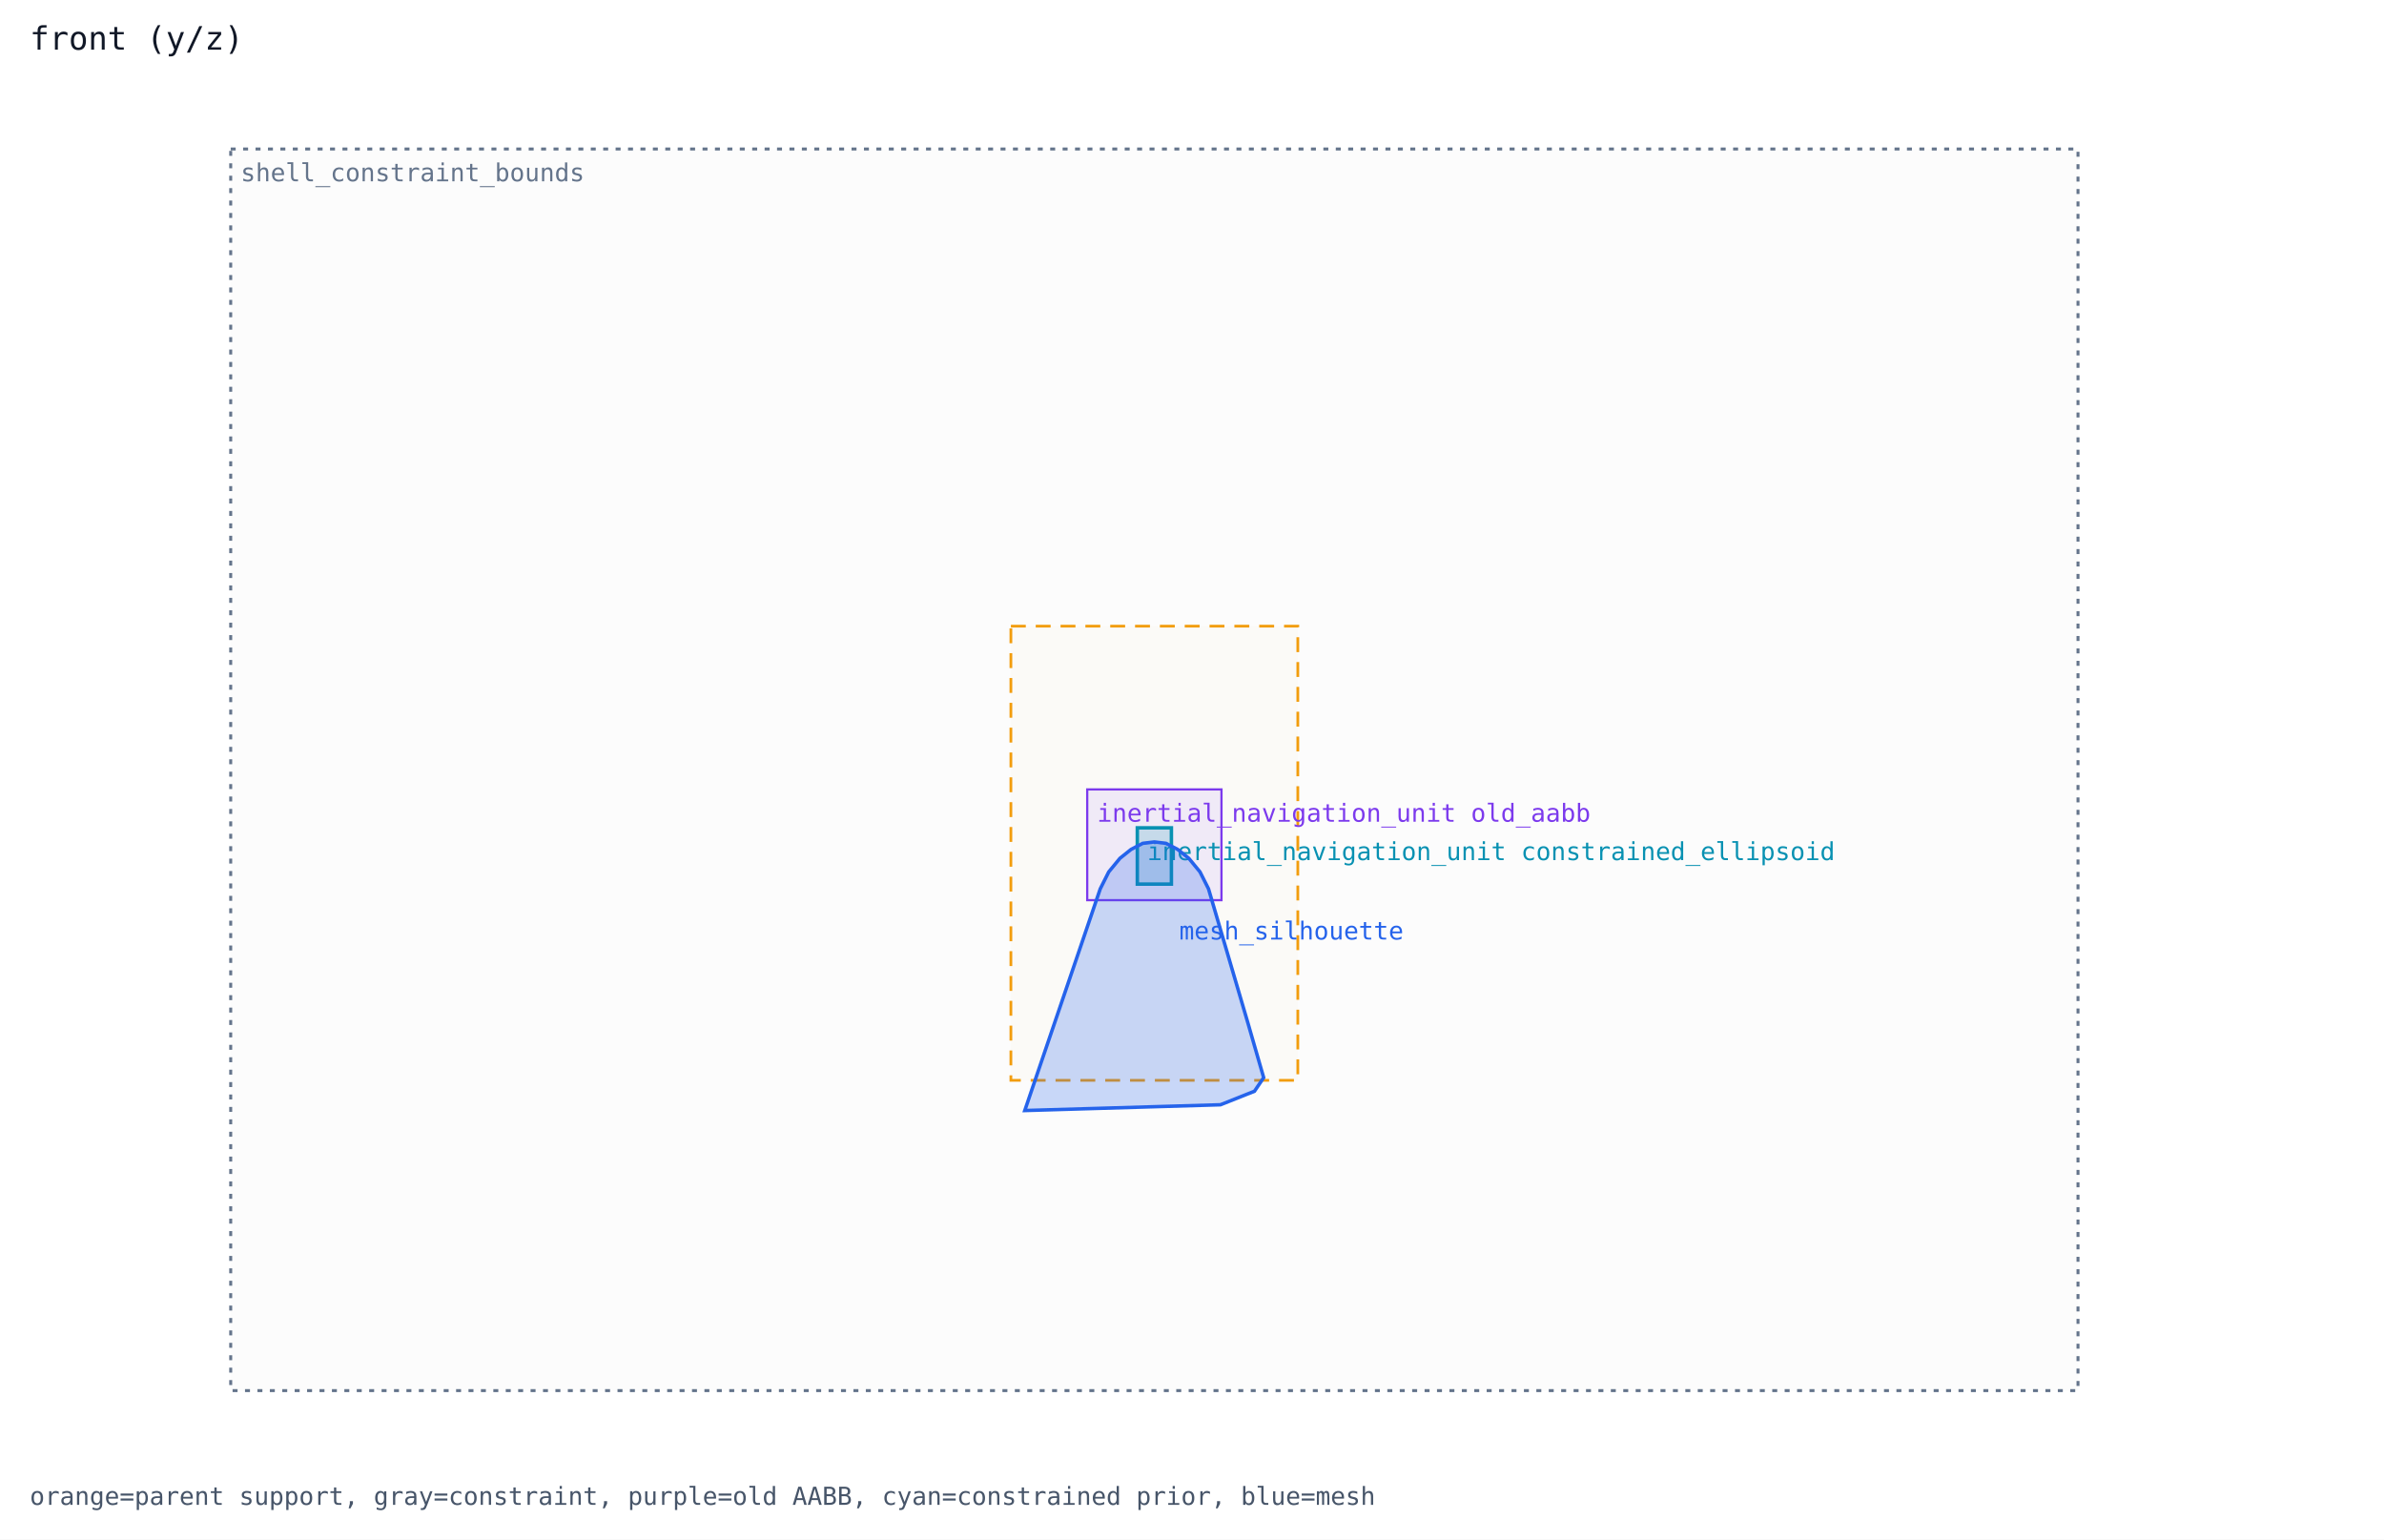
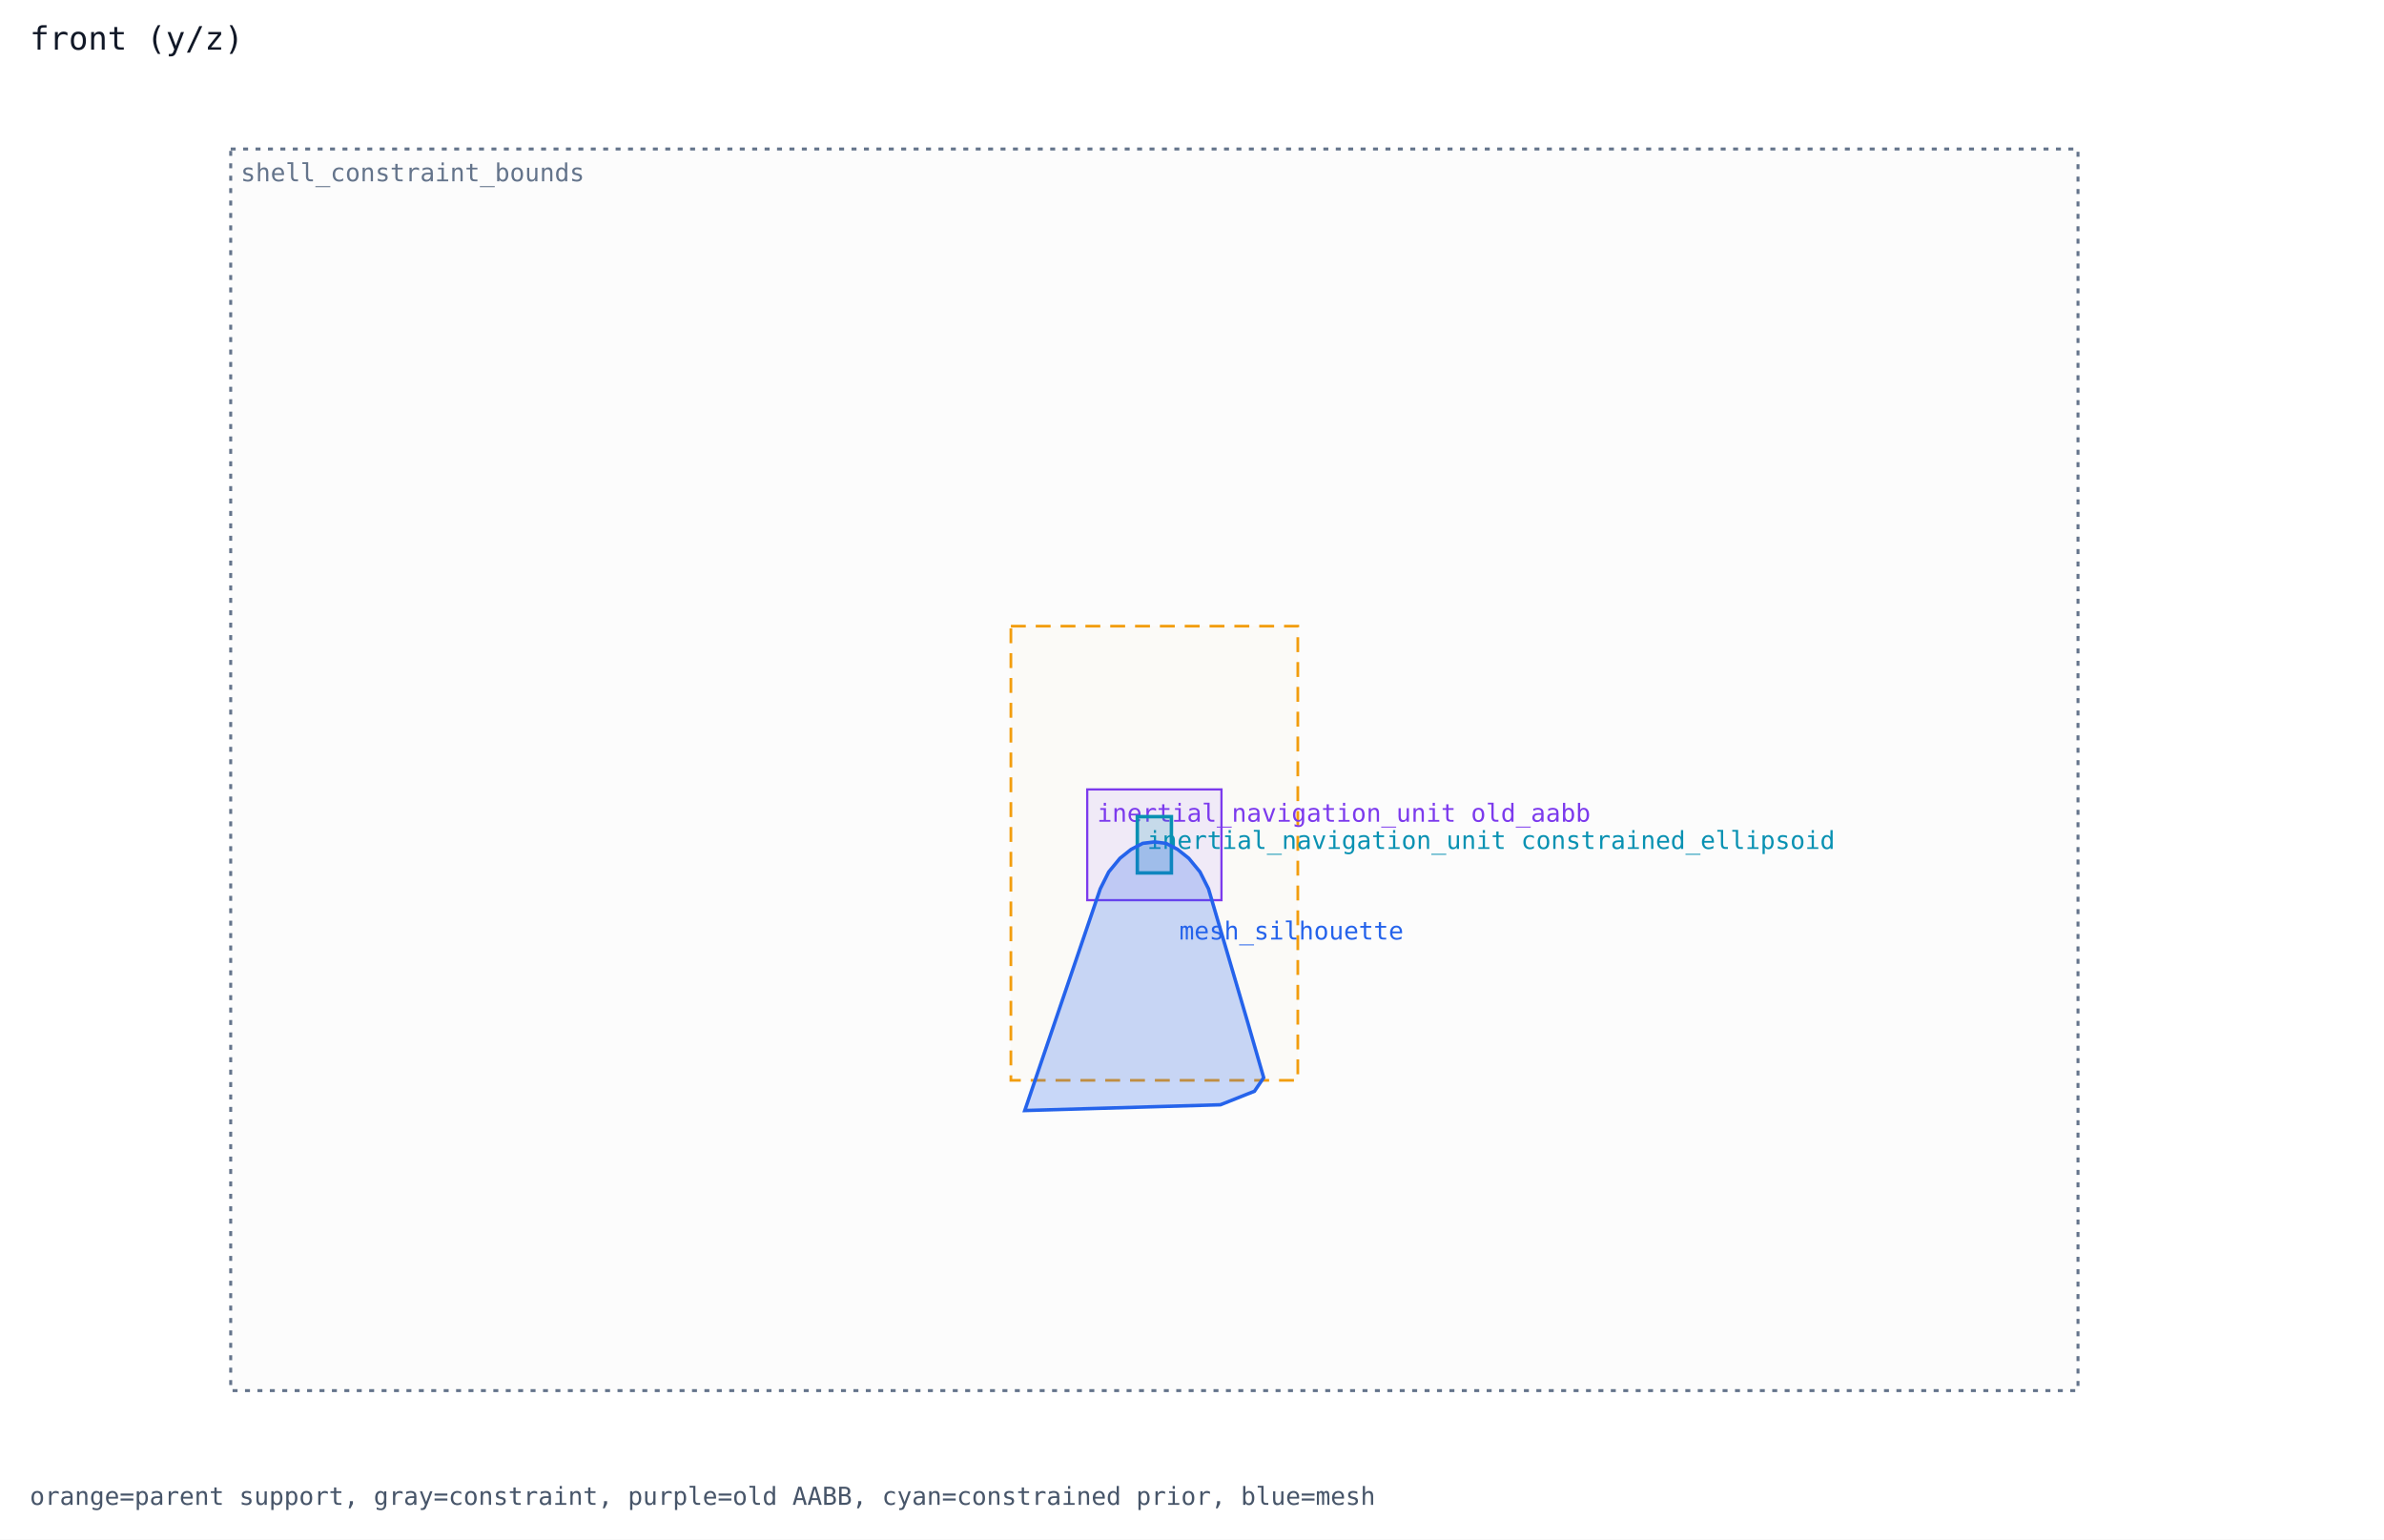
<svg xmlns="http://www.w3.org/2000/svg" width="960" height="620" viewBox="0 0 960 620">
  <rect x="0" y="0" width="960" height="620" fill="#ffffff" />
  <text x="12" y="20" font-size="13" font-family="monospace" fill="#111827">front (y/z)</text>
  <rect x="407.07" y="252.15" width="115.54" height="182.90" fill="#f59e0b" fill-opacity="0.02" stroke="#f59e0b" stroke-width="1.10" stroke-dasharray="6 4" />
  <rect x="92.90" y="60.00" width="743.88" height="500.00" fill="#64748b" fill-opacity="0.02" stroke="#64748b" stroke-width="1.20" stroke-dasharray="2 3" />
  <text x="96.90" y="73.00" font-size="10" font-family="monospace" fill="#64748b">shell_constraint_bounds</text>
  <rect x="437.81" y="317.90" width="54.06" height="44.60" fill="#7c3aed" fill-opacity="0.08" stroke="#7c3aed" stroke-width="0.90" />
  <text x="441.81" y="330.90" font-size="10" font-family="monospace" fill="#7c3aed">inertial_navigation_unit old_aabb</text>
-   <rect x="457.98" y="333.37" width="13.73" height="22.66" fill="#0891b2" fill-opacity="0.18" stroke="#0891b2" stroke-width="1.40" />
-   <text x="461.98" y="346.37" font-size="10" font-family="monospace" fill="#0891b2">inertial_navigation_unit constrained_ellipsoid</text>
+   <rect x="457.98" y="328.87" width="13.73" height="22.66" fill="#0891b2" fill-opacity="0.18" stroke="#0891b2" stroke-width="1.40" />
+   <text x="461.98" y="341.87" font-size="10" font-family="monospace" fill="#0891b2">inertial_navigation_unit constrained_ellipsoid</text>
  <polygon points="412.66,447.21 491.45,444.89 505.16,439.44 508.86,433.96 502.61,412.30 486.64,357.92 483.21,351.11 478.71,345.64 474.20,342.04 469.52,339.61 464.85,339.05 460.17,339.61 455.49,342.04 450.98,345.64 446.48,351.11 443.06,357.92" fill="#2563eb" fill-opacity="0.24" stroke="#2563eb" stroke-width="1.40" />
  <text x="474.88" y="378.34" font-size="10" font-family="monospace" fill="#2563eb">mesh_silhouette</text>
  <text x="12" y="606" font-size="10" font-family="monospace" fill="#475569">orange=parent support, gray=constraint, purple=old AABB, cyan=constrained prior, blue=mesh</text>
</svg>
